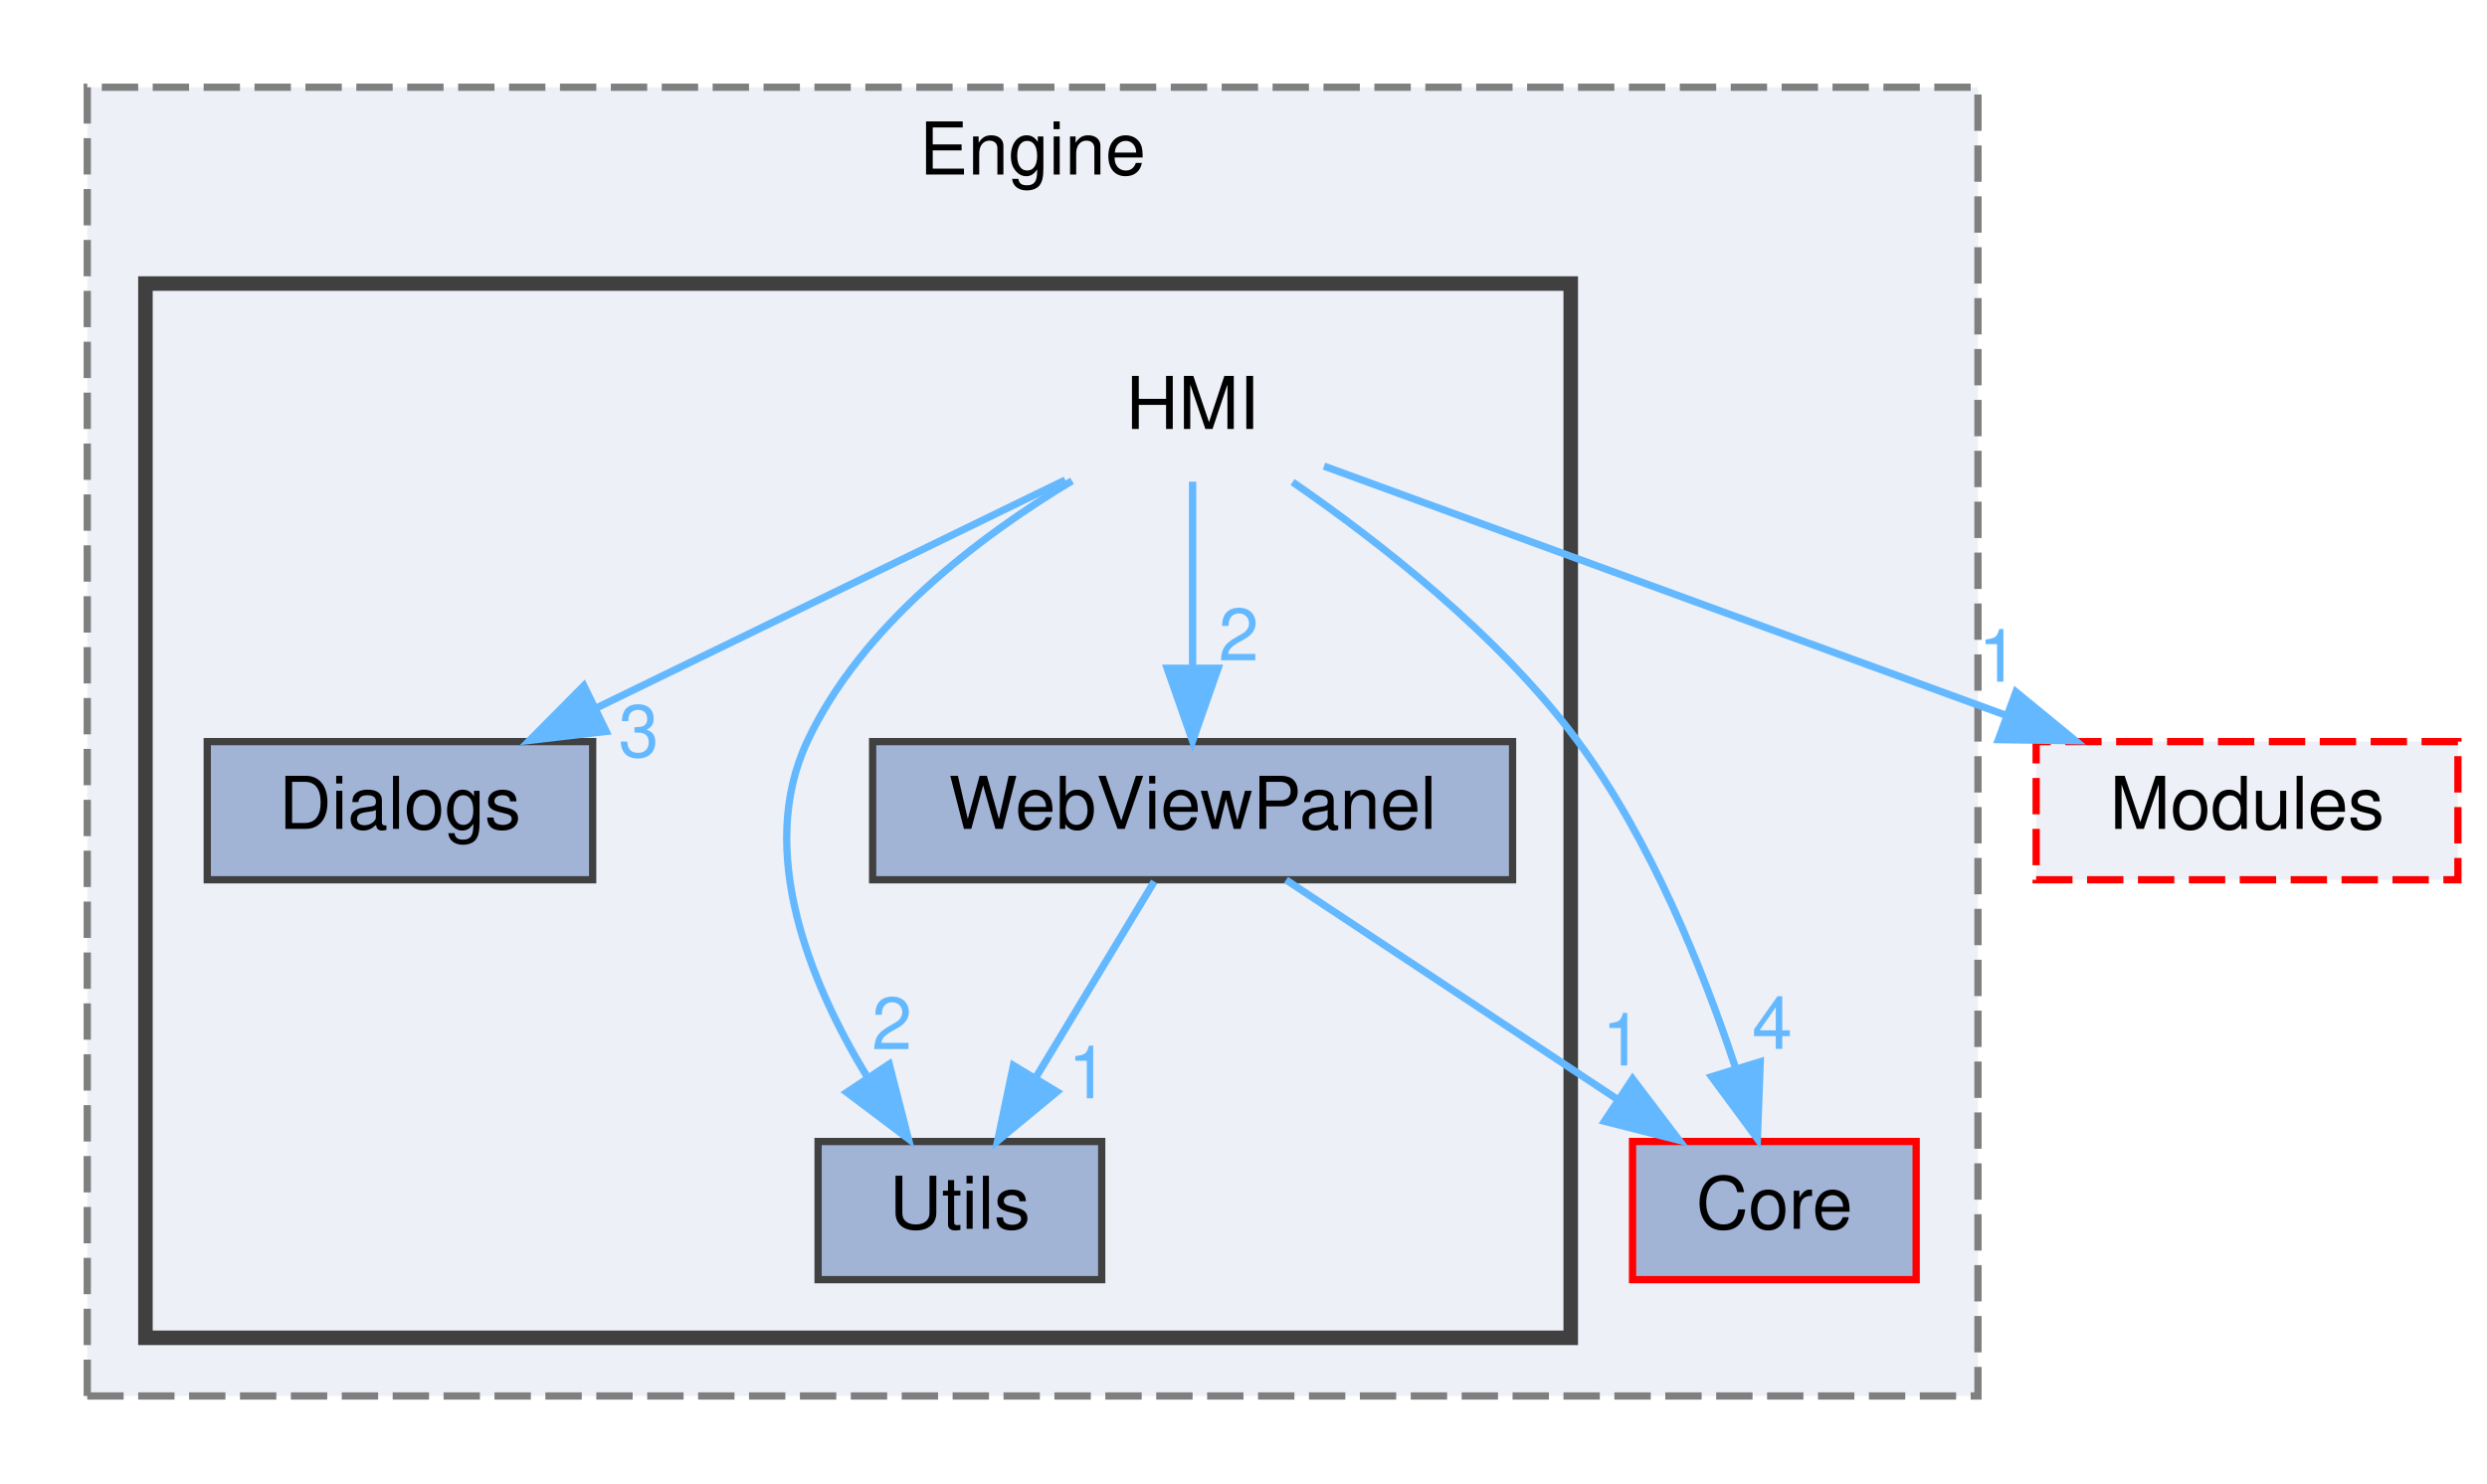
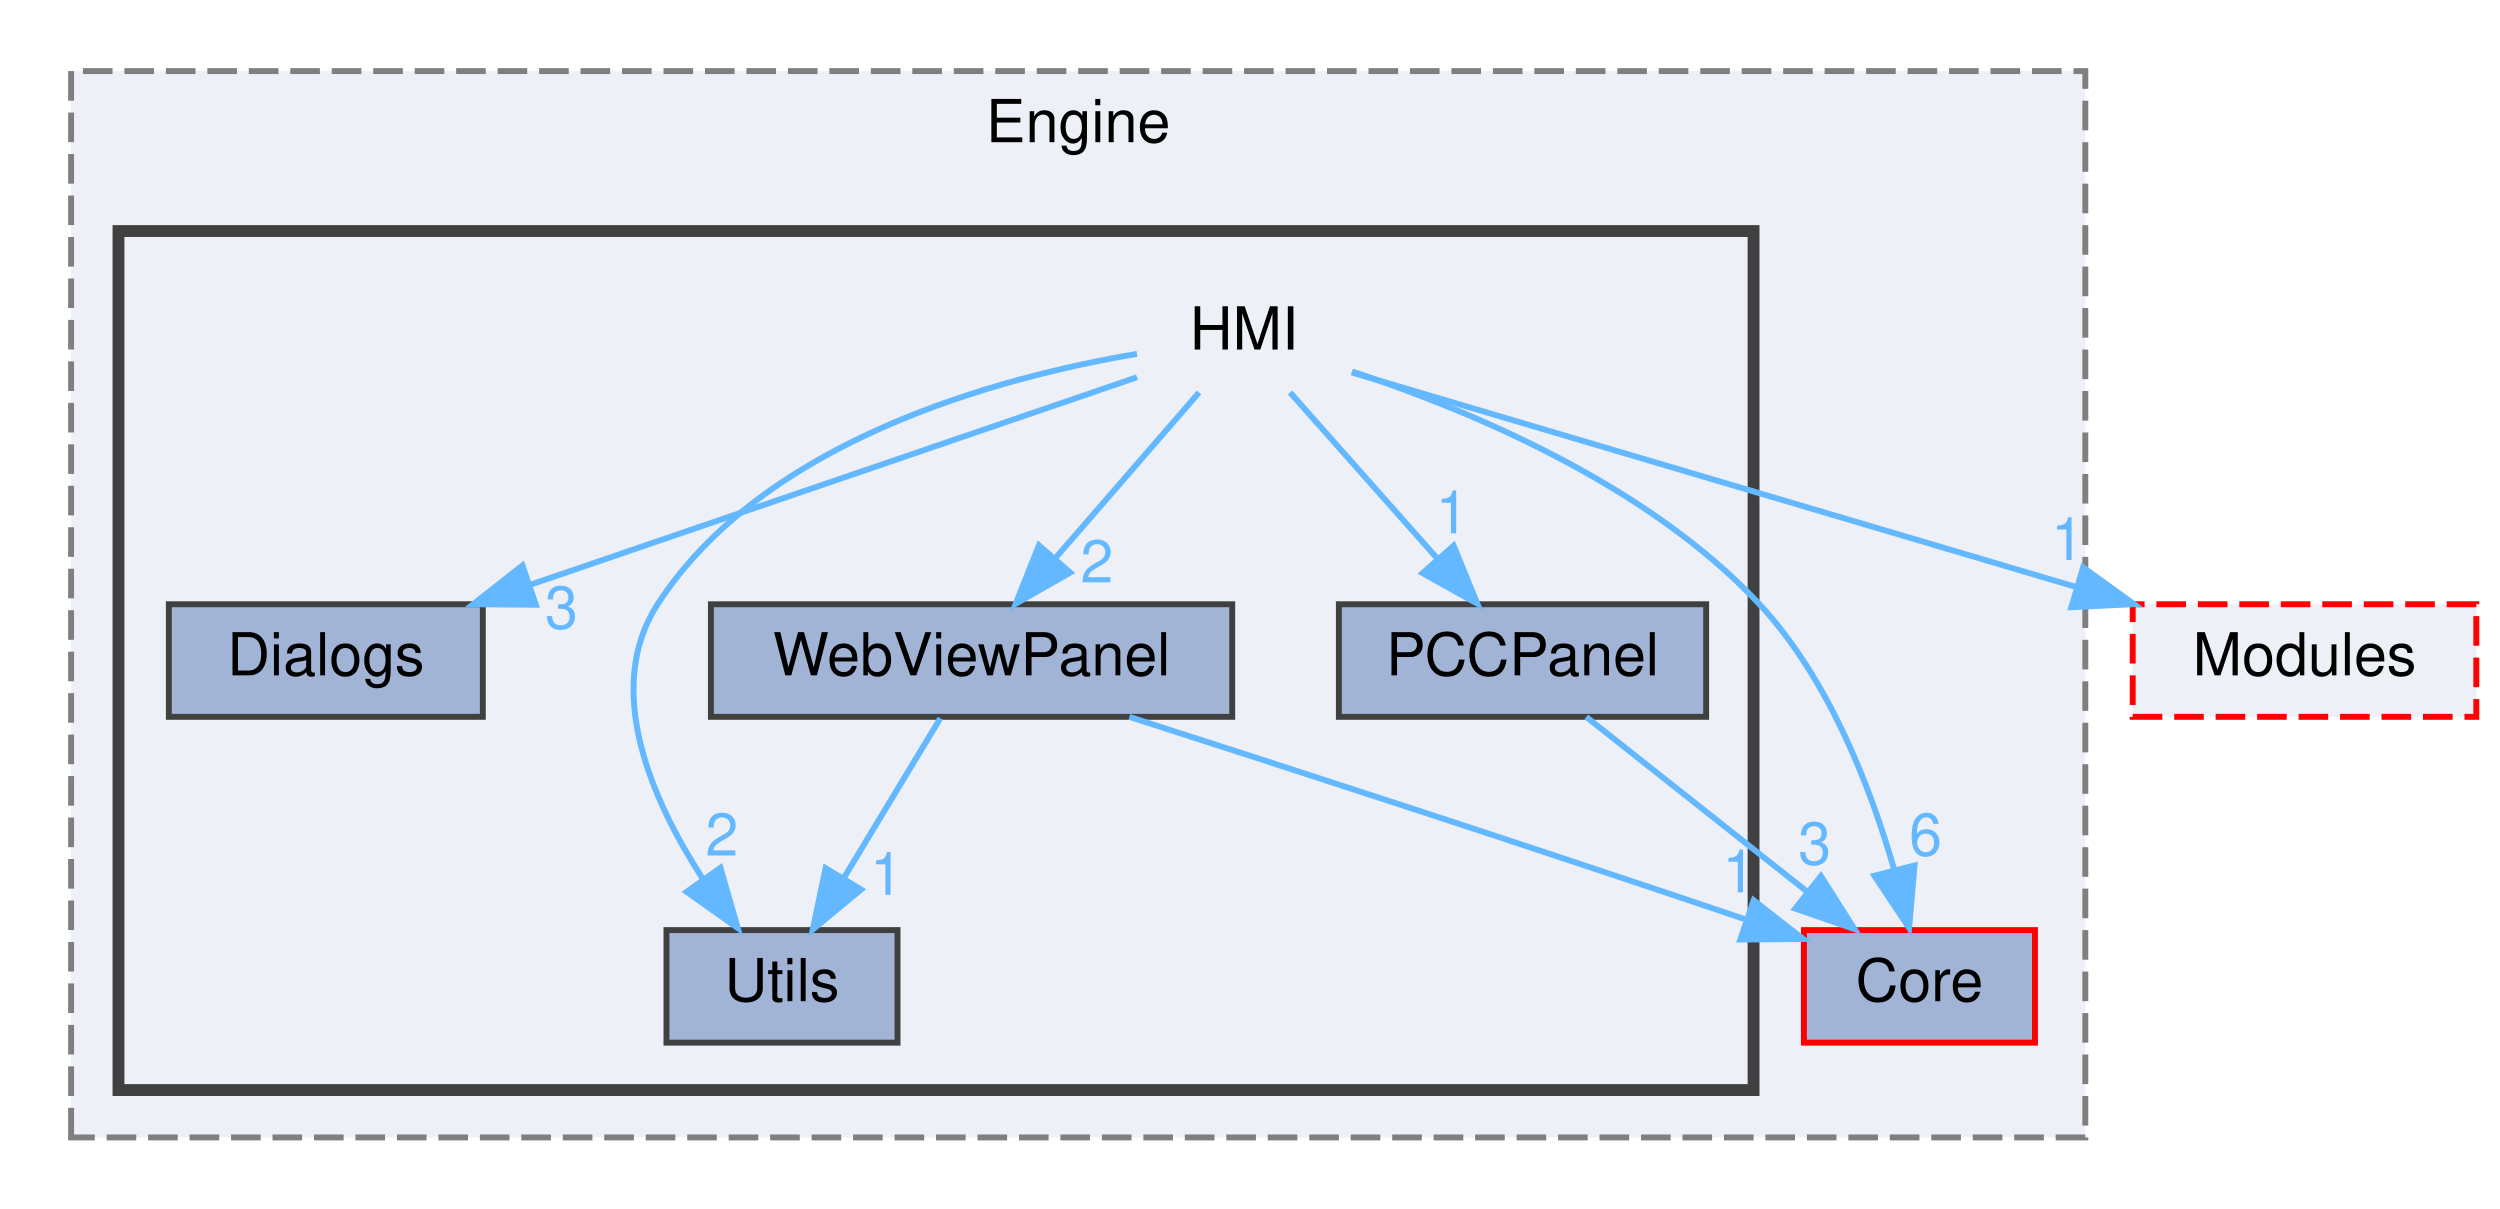
- <svg xmlns="http://www.w3.org/2000/svg" xmlns:xlink="http://www.w3.org/1999/xlink" width="342pt" height="204pt" viewBox="0.00 0.00 342.00 204.00">
+ <svg xmlns="http://www.w3.org/2000/svg" xmlns:xlink="http://www.w3.org/1999/xlink" width="422pt" height="204pt" viewBox="0.00 0.00 422.00 204.00">
  <g id="graph0" class="graph" transform="scale(1 1) rotate(0) translate(4 200)">
    <g id="clust1" class="cluster">
      <g id="a_clust1">
        <a xlink:href="dir_b70de4a9b2a9f967d011983a1fdf80d1.html" target="_top" xlink:title="Engine">
-           <polygon fill="#edf0f7" stroke="#7f7f7f" stroke-dasharray="5,2" points="8,-8 8,-188 268,-188 268,-8 8,-8" />
-           <text text-anchor="middle" x="138" y="-176" font-family="Helvetica,sans-Serif" font-size="10.00">Engine</text>
+           <polygon fill="#edf0f7" stroke="#7f7f7f" stroke-dasharray="5,2" points="8,-8 8,-188 348,-188 348,-8 8,-8" />
+           <text text-anchor="middle" x="178" y="-176" font-family="Helvetica,sans-Serif" font-size="10.00">Engine</text>
        </a>
      </g>
    </g>
    <g id="clust2" class="cluster">
      <g id="a_clust2">
        <a xlink:href="dir_fa749c79e99d4161e054d79886d12aa3.html" target="_top">
-           <polygon fill="#edf0f7" stroke="#404040" stroke-width="2" points="16,-16 16,-161 212,-161 212,-16 16,-16" />
+           <polygon fill="#edf0f7" stroke="#404040" stroke-width="2" points="16,-16 16,-161 292,-161 292,-16 16,-16" />
        </a>
      </g>
    </g>
    <g id="node1" class="node">
      <g id="a_node1">
        <a xlink:href="dir_db532fcf2b7ab198586d05907cd2a60c.html" target="_top" xlink:title="Core">
-           <polygon fill="#a2b4d6" stroke="red" points="259.5,-43 220.5,-43 220.5,-24 259.5,-24 259.5,-43" />
-           <text text-anchor="middle" x="240" y="-31" font-family="Helvetica,sans-Serif" font-size="10.00">Core</text>
+           <polygon fill="#a2b4d6" stroke="red" points="339.5,-43 300.5,-43 300.5,-24 339.5,-24 339.5,-43" />
+           <text text-anchor="middle" x="320" y="-31" font-family="Helvetica,sans-Serif" font-size="10.00">Core</text>
        </a>
      </g>
    </g>
    <g id="node2" class="node">
-       <text text-anchor="middle" x="160" y="-141" font-family="Helvetica,sans-Serif" font-size="10.00">HMI</text>
+       <text text-anchor="middle" x="206" y="-141" font-family="Helvetica,sans-Serif" font-size="10.00">HMI</text>
    </g>
-     <g id="edge5" class="edge">
-       <g id="a_edge5">
+     <g id="edge6" class="edge">
+       <g id="a_edge6">
        <a xlink:href="dir_000010_000001.html" target="_top">
-           <path fill="none" stroke="#63b8ff" d="M173.75,-133.7C185.49,-125.61 202.13,-112.68 213,-98 223.02,-84.46 230.18,-66.63 234.6,-53.32" />
-           <polygon fill="#63b8ff" stroke="#63b8ff" points="238.06,-53.97 237.67,-43.38 231.37,-51.91 238.06,-53.97" />
+           <path fill="none" stroke="#63b8ff" d="M224.28,-137.28C243.66,-130.89 274.03,-118.36 293,-98 304.73,-85.41 311.79,-66.96 315.74,-53.19" />
+           <polygon fill="#63b8ff" stroke="#63b8ff" points="319.17,-53.91 318.26,-43.35 312.39,-52.17 319.17,-53.91" />
        </a>
      </g>
-       <g id="a_edge5-headlabel">
-         <a xlink:href="dir_000010_000001.html" target="_top" xlink:title="4">
-           <text text-anchor="middle" x="239.71" y="-55.74" font-family="Helvetica,sans-Serif" font-size="10.00" fill="#63b8ff">4</text>
+       <g id="a_edge6-headlabel">
+         <a xlink:href="dir_000010_000001.html" target="_top" xlink:title="6">
+           <text text-anchor="middle" x="321.03" y="-55.59" font-family="Helvetica,sans-Serif" font-size="10.00" fill="#63b8ff">6</text>
        </a>
      </g>
    </g>
    <g id="node3" class="node">
      <g id="a_node3">
        <a xlink:href="dir_4c1c7a346f82d27fa8dc7bdfc7d4df65.html" target="_top" xlink:title="Dialogs">
          <polygon fill="#a2b4d6" stroke="#404040" points="77.5,-98 24.5,-98 24.5,-79 77.5,-79 77.5,-98" />
          <text text-anchor="middle" x="51" y="-86" font-family="Helvetica,sans-Serif" font-size="10.00">Dialogs</text>
        </a>
      </g>
    </g>
-     <g id="edge4" class="edge">
-       <g id="a_edge4">
+     <g id="edge5" class="edge">
+       <g id="a_edge5">
        <a xlink:href="dir_000010_000002.html" target="_top">
-           <path fill="none" stroke="#63b8ff" d="M142.49,-133.98C125.03,-125.5 97.99,-112.35 77.83,-102.54" />
-           <polygon fill="#63b8ff" stroke="#63b8ff" points="79.36,-99.4 68.83,-98.17 76.29,-105.69 79.36,-99.4" />
+           <path fill="none" stroke="#63b8ff" d="M187.92,-136.32C162.91,-127.77 117.28,-112.16 85.61,-101.33" />
+           <polygon fill="#63b8ff" stroke="#63b8ff" points="86.45,-97.92 75.86,-98 84.19,-104.55 86.45,-97.92" />
        </a>
      </g>
-       <g id="a_edge4-headlabel">
+       <g id="a_edge5-headlabel">
        <a xlink:href="dir_000010_000002.html" target="_top" xlink:title="3">
-           <text text-anchor="middle" x="83.83" y="-95.91" font-family="Helvetica,sans-Serif" font-size="10.00" fill="#63b8ff">3</text>
+           <text text-anchor="middle" x="90.77" y="-93.9" font-family="Helvetica,sans-Serif" font-size="10.00" fill="#63b8ff">3</text>
        </a>
      </g>
    </g>
    <g id="node4" class="node">
      <g id="a_node4">
+         <a xlink:href="dir_073edf83a0a96e21097776b99910cb5f.html" target="_top" xlink:title="PCCPanel">
+           <polygon fill="#a2b4d6" stroke="#404040" points="284,-98 222,-98 222,-79 284,-79 284,-98" />
+           <text text-anchor="middle" x="253" y="-86" font-family="Helvetica,sans-Serif" font-size="10.00">PCCPanel</text>
+         </a>
+       </g>
+     </g>
+     <g id="edge1" class="edge">
+       <g id="a_edge1">
+         <a xlink:href="dir_000010_000016.html" target="_top">
+           <path fill="none" stroke="#63b8ff" d="M213.76,-133.75C220.47,-126.18 230.34,-115.05 238.51,-105.84" />
+           <polygon fill="#63b8ff" stroke="#63b8ff" points="241.37,-107.89 245.38,-98.09 236.13,-103.25 241.37,-107.89" />
+         </a>
+       </g>
+       <g id="a_edge1-headlabel">
+         <a xlink:href="dir_000010_000016.html" target="_top" xlink:title="1">
+           <text text-anchor="middle" x="241.11" y="-109.97" font-family="Helvetica,sans-Serif" font-size="10.00" fill="#63b8ff">1</text>
+         </a>
+       </g>
+     </g>
+     <g id="node5" class="node">
+       <g id="a_node5">
        <a xlink:href="dir_4a2a55060b21fd8d2f0c9c08ef9a4af5.html" target="_top" xlink:title="Utils">
          <polygon fill="#a2b4d6" stroke="#404040" points="147.5,-43 108.5,-43 108.5,-24 147.5,-24 147.5,-43" />
          <text text-anchor="middle" x="128" y="-31" font-family="Helvetica,sans-Serif" font-size="10.00">Utils</text>
        </a>
      </g>
    </g>
-     <g id="edge3" class="edge">
-       <g id="a_edge3">
-         <a xlink:href="dir_000010_000019.html" target="_top">
-           <path fill="none" stroke="#63b8ff" d="M143.42,-133.87C130.83,-126.3 114.46,-114.01 107,-98 99.97,-82.93 107.38,-64.84 115.28,-51.83" />
-           <polygon fill="#63b8ff" stroke="#63b8ff" points="118.28,-53.64 120.91,-43.38 112.45,-49.76 118.28,-53.64" />
+     <g id="edge4" class="edge">
+       <g id="a_edge4">
+         <a xlink:href="dir_000010_000020.html" target="_top">
+           <path fill="none" stroke="#63b8ff" d="M187.92,-140.27C164.6,-136.32 124.91,-125.69 107,-98 97.78,-83.74 105.95,-65.05 114.64,-51.64" />
+           <polygon fill="#63b8ff" stroke="#63b8ff" points="117.61,-53.51 120.54,-43.33 111.9,-49.46 117.61,-53.51" />
        </a>
      </g>
-       <g id="a_edge3-headlabel">
-         <a xlink:href="dir_000010_000019.html" target="_top" xlink:title="2">
-           <text text-anchor="middle" x="118.65" y="-55.7" font-family="Helvetica,sans-Serif" font-size="10.00" fill="#63b8ff">2</text>
+       <g id="a_edge4-headlabel">
+         <a xlink:href="dir_000010_000020.html" target="_top" xlink:title="2">
+           <text text-anchor="middle" x="117.85" y="-55.58" font-family="Helvetica,sans-Serif" font-size="10.00" fill="#63b8ff">2</text>
        </a>
      </g>
    </g>
-     <g id="node5" class="node">
-       <g id="a_node5">
+     <g id="node6" class="node">
+       <g id="a_node6">
        <a xlink:href="dir_29002af622f034b8e7f3d38226cac7e0.html" target="_top" xlink:title="WebViewPanel">
          <polygon fill="#a2b4d6" stroke="#404040" points="204,-98 116,-98 116,-79 204,-79 204,-98" />
          <text text-anchor="middle" x="160" y="-86" font-family="Helvetica,sans-Serif" font-size="10.00">WebViewPanel</text>
        </a>
      </g>
    </g>
-     <g id="edge1" class="edge">
-       <g id="a_edge1">
-         <a xlink:href="dir_000010_000021.html" target="_top">
-           <path fill="none" stroke="#63b8ff" d="M160,-133.75C160,-126.8 160,-116.85 160,-108.13" />
-           <polygon fill="#63b8ff" stroke="#63b8ff" points="163.5,-108.09 160,-98.09 156.5,-108.09 163.5,-108.09" />
+     <g id="edge2" class="edge">
+       <g id="a_edge2">
+         <a xlink:href="dir_000010_000022.html" target="_top">
+           <path fill="none" stroke="#63b8ff" d="M198.4,-133.75C191.84,-126.18 182.18,-115.05 174.19,-105.84" />
+           <polygon fill="#63b8ff" stroke="#63b8ff" points="176.65,-103.35 167.45,-98.09 171.37,-107.94 176.65,-103.35" />
        </a>
      </g>
-       <g id="a_edge1-headlabel">
-         <a xlink:href="dir_000010_000021.html" target="_top" xlink:title="2">
-           <text text-anchor="middle" x="166.34" y="-109.18" font-family="Helvetica,sans-Serif" font-size="10.00" fill="#63b8ff">2</text>
+       <g id="a_edge2-headlabel">
+         <a xlink:href="dir_000010_000022.html" target="_top" xlink:title="2">
+           <text text-anchor="middle" x="181.15" y="-101.7" font-family="Helvetica,sans-Serif" font-size="10.00" fill="#63b8ff">2</text>
        </a>
      </g>
    </g>
-     <g id="node6" class="node">
-       <g id="a_node6">
+     <g id="node7" class="node">
+       <g id="a_node7">
        <a xlink:href="dir_387a2147fe1fbdf0efef36368214e4d3.html" target="_top" xlink:title="Modules">
-           <polygon fill="#edf0f7" stroke="red" stroke-dasharray="5,2" points="334,-98 276,-98 276,-79 334,-79 334,-98" />
-           <text text-anchor="middle" x="305" y="-86" font-family="Helvetica,sans-Serif" font-size="10.00">Modules</text>
+           <polygon fill="#edf0f7" stroke="red" stroke-dasharray="5,2" points="414,-98 356,-98 356,-79 414,-79 414,-98" />
+           <text text-anchor="middle" x="385" y="-86" font-family="Helvetica,sans-Serif" font-size="10.00">Modules</text>
        </a>
      </g>
    </g>
-     <g id="edge2" class="edge">
-       <g id="a_edge2">
+     <g id="edge3" class="edge">
+       <g id="a_edge3">
        <a xlink:href="dir_000010_000015.html" target="_top">
-           <path fill="none" stroke="#63b8ff" d="M178.07,-135.89C201.43,-127.36 242.56,-112.32 271.66,-101.69" />
-           <polygon fill="#63b8ff" stroke="#63b8ff" points="273.22,-104.84 281.41,-98.12 270.81,-98.27 273.22,-104.84" />
+           <path fill="none" stroke="#63b8ff" d="M224.15,-137.13C252.7,-128.67 308.76,-112.07 346.56,-100.88" />
+           <polygon fill="#63b8ff" stroke="#63b8ff" points="347.63,-104.22 356.22,-98.02 345.64,-97.5 347.63,-104.22" />
        </a>
      </g>
-       <g id="a_edge2-headlabel">
+       <g id="a_edge3-headlabel">
        <a xlink:href="dir_000010_000015.html" target="_top" xlink:title="1">
-           <text text-anchor="middle" x="270.81" y="-106.25" font-family="Helvetica,sans-Serif" font-size="10.00" fill="#63b8ff">1</text>
+           <text text-anchor="middle" x="344.99" y="-105.46" font-family="Helvetica,sans-Serif" font-size="10.00" fill="#63b8ff">1</text>
        </a>
      </g>
    </g>
    <g id="edge7" class="edge">
      <g id="a_edge7">
-         <a xlink:href="dir_000021_000001.html" target="_top">
-           <path fill="none" stroke="#63b8ff" d="M172.85,-78.98C185.14,-70.84 203.91,-58.41 218.48,-48.76" />
-           <polygon fill="#63b8ff" stroke="#63b8ff" points="220.51,-51.61 226.91,-43.17 216.64,-45.78 220.51,-51.61" />
+         <a xlink:href="dir_000016_000001.html" target="_top">
+           <path fill="none" stroke="#63b8ff" d="M263.76,-78.98C273.77,-71.07 288.89,-59.11 300.93,-49.58" />
+           <polygon fill="#63b8ff" stroke="#63b8ff" points="303.37,-52.12 309.04,-43.17 299.03,-46.63 303.37,-52.12" />
        </a>
      </g>
      <g id="a_edge7-headlabel">
-         <a xlink:href="dir_000021_000001.html" target="_top" xlink:title="1">
-           <text text-anchor="middle" x="219.08" y="-53.46" font-family="Helvetica,sans-Serif" font-size="10.00" fill="#63b8ff">1</text>
+         <a xlink:href="dir_000016_000001.html" target="_top" xlink:title="3">
+           <text text-anchor="middle" x="302.31" y="-54.08" font-family="Helvetica,sans-Serif" font-size="10.00" fill="#63b8ff">3</text>
        </a>
      </g>
    </g>
-     <g id="edge6" class="edge">
-       <g id="a_edge6">
-         <a xlink:href="dir_000021_000019.html" target="_top">
+     <g id="edge9" class="edge">
+       <g id="a_edge9">
+         <a xlink:href="dir_000022_000001.html" target="_top">
+           <path fill="none" stroke="#63b8ff" d="M186.64,-78.99C211.96,-70.86 251.36,-58.09 290.45,-44.87" />
+           <polygon fill="#63b8ff" stroke="#63b8ff" points="292.02,-48.03 300.37,-41.5 289.77,-41.4 292.02,-48.03" />
+         </a>
+       </g>
+       <g id="a_edge9-headlabel">
+         <a xlink:href="dir_000022_000001.html" target="_top" xlink:title="1">
+           <text text-anchor="middle" x="289.53" y="-49.37" font-family="Helvetica,sans-Serif" font-size="10.00" fill="#63b8ff">1</text>
+         </a>
+       </g>
+     </g>
+     <g id="edge8" class="edge">
+       <g id="a_edge8">
+         <a xlink:href="dir_000022_000020.html" target="_top">
          <path fill="none" stroke="#63b8ff" d="M154.72,-78.75C150.29,-71.42 143.84,-60.73 138.38,-51.7" />
          <polygon fill="#63b8ff" stroke="#63b8ff" points="141.35,-49.84 133.19,-43.09 135.36,-53.46 141.35,-49.84" />
        </a>
      </g>
-       <g id="a_edge6-headlabel">
-         <a xlink:href="dir_000021_000019.html" target="_top" xlink:title="1">
+       <g id="a_edge8-headlabel">
+         <a xlink:href="dir_000022_000020.html" target="_top" xlink:title="1">
          <text text-anchor="middle" x="145.64" y="-48.95" font-family="Helvetica,sans-Serif" font-size="10.00" fill="#63b8ff">1</text>
        </a>
      </g>
    </g>
  </g>
</svg>
